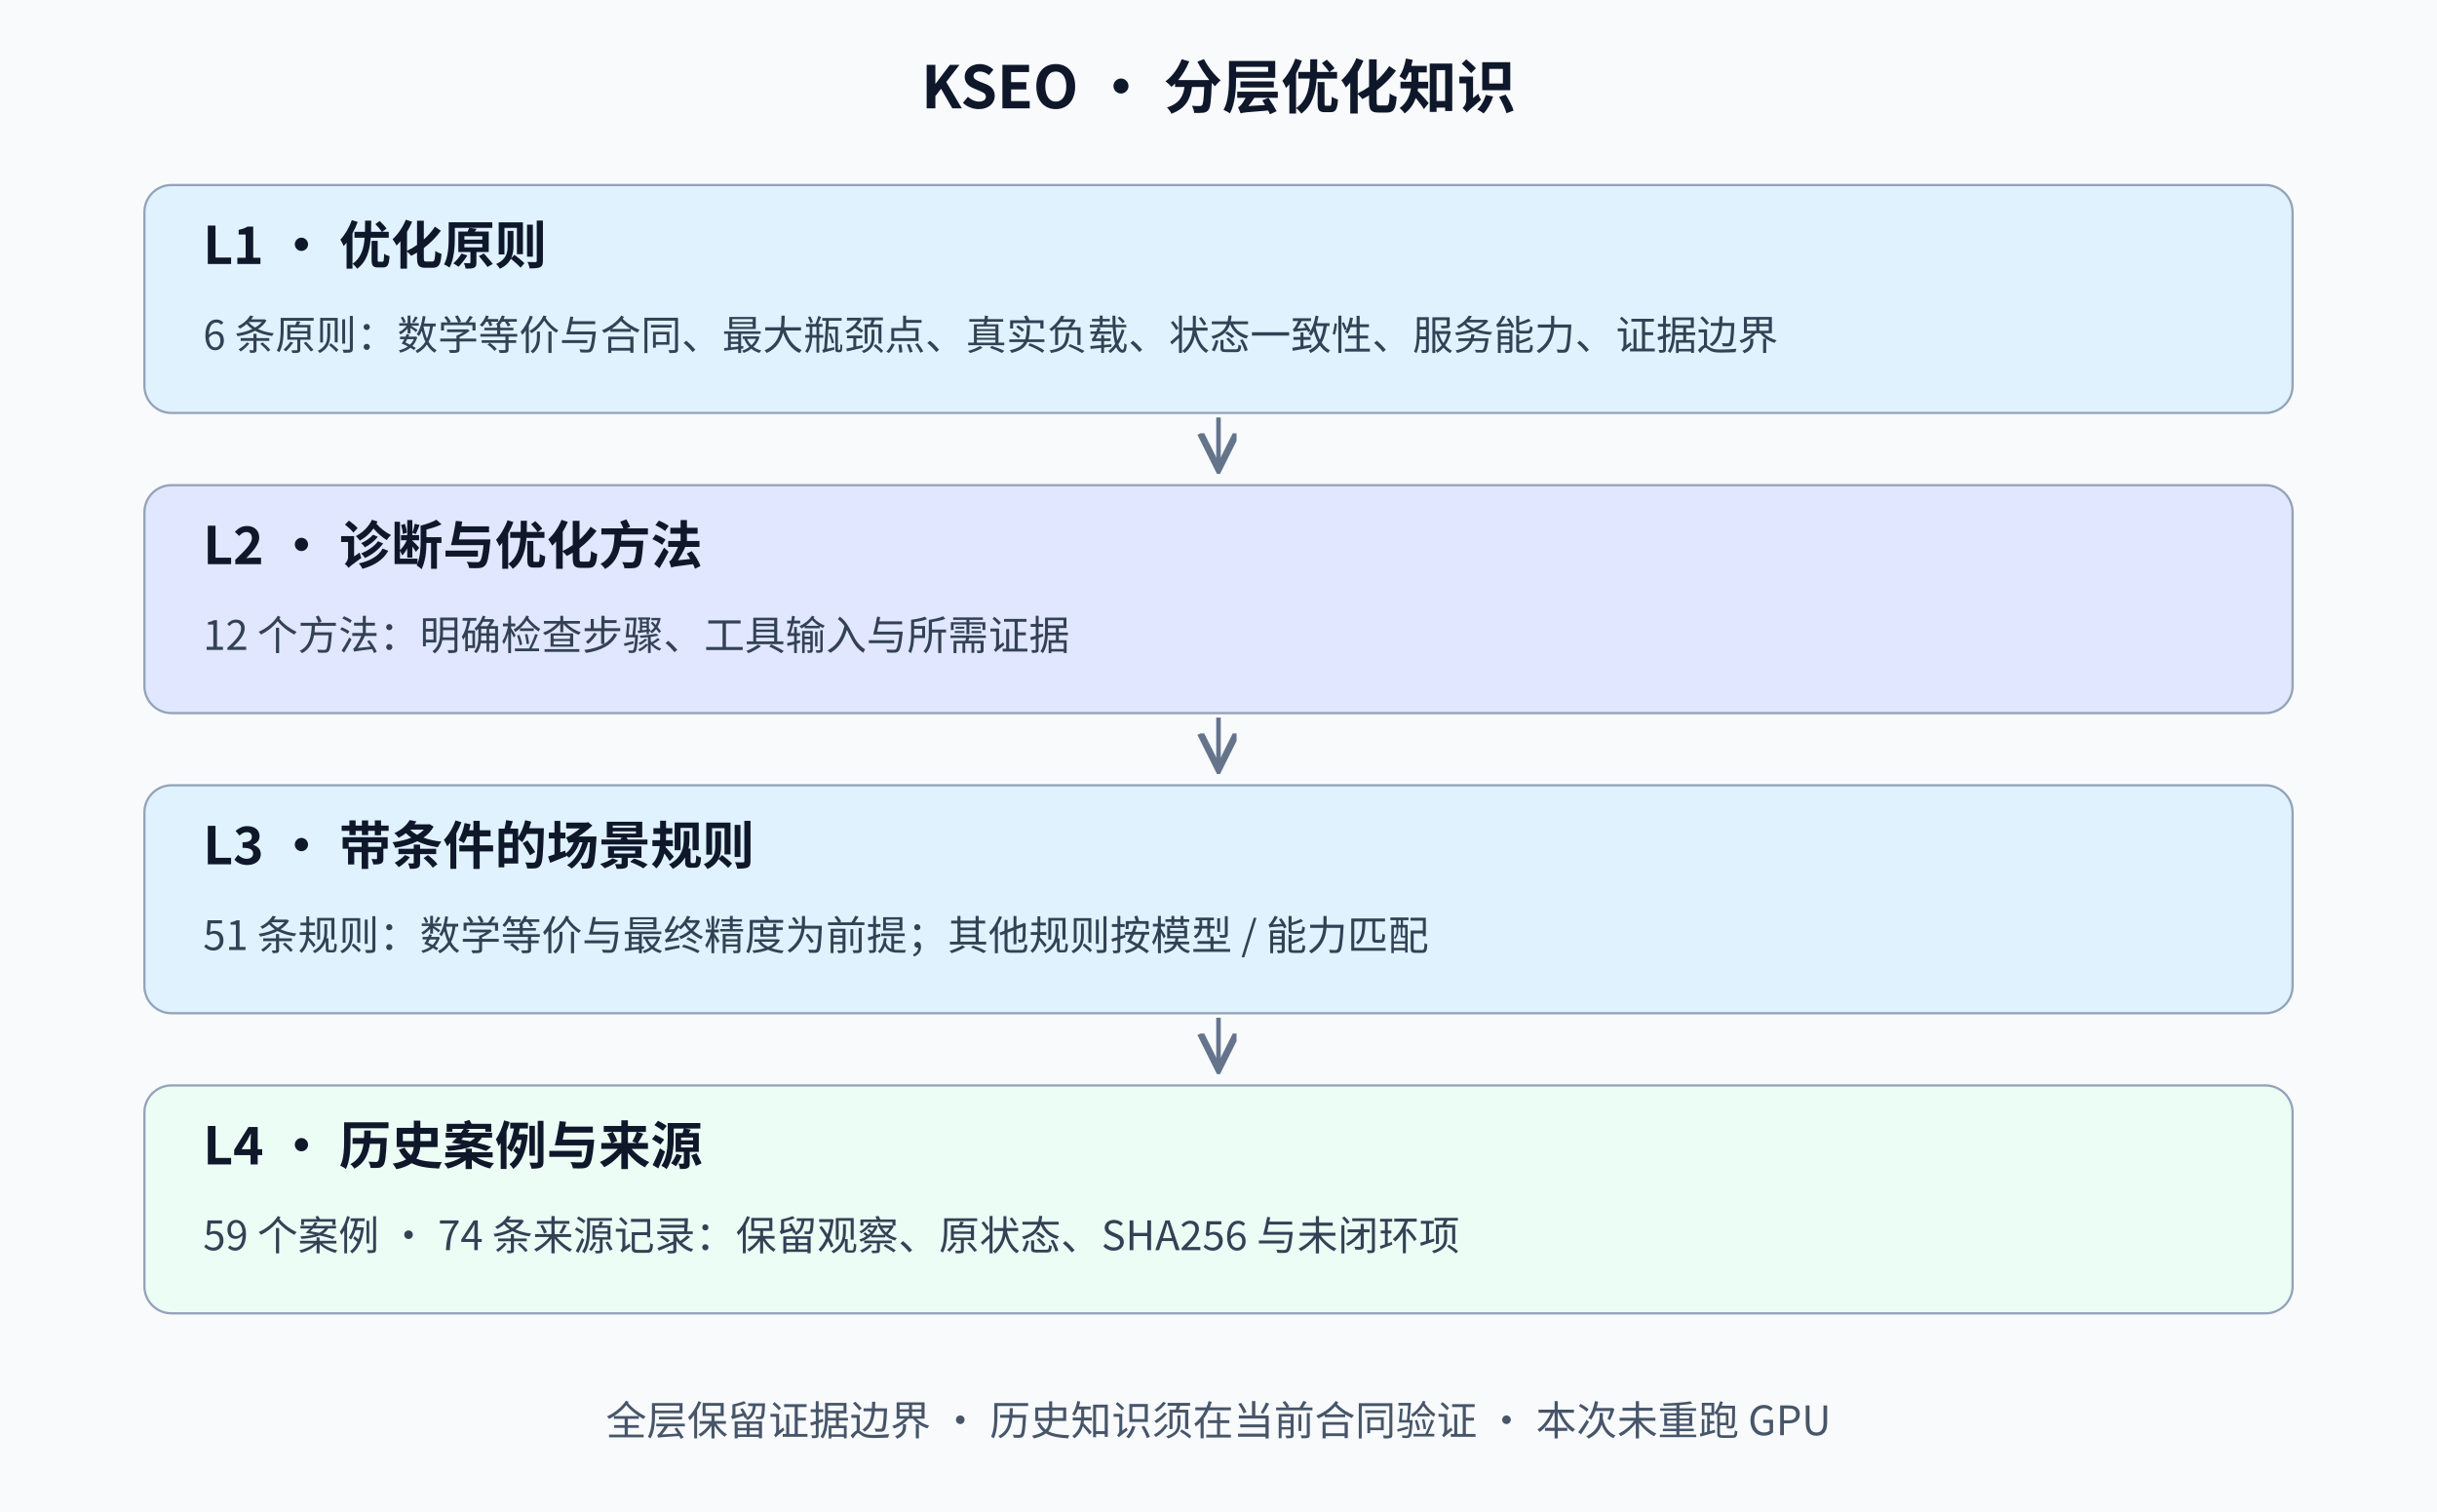
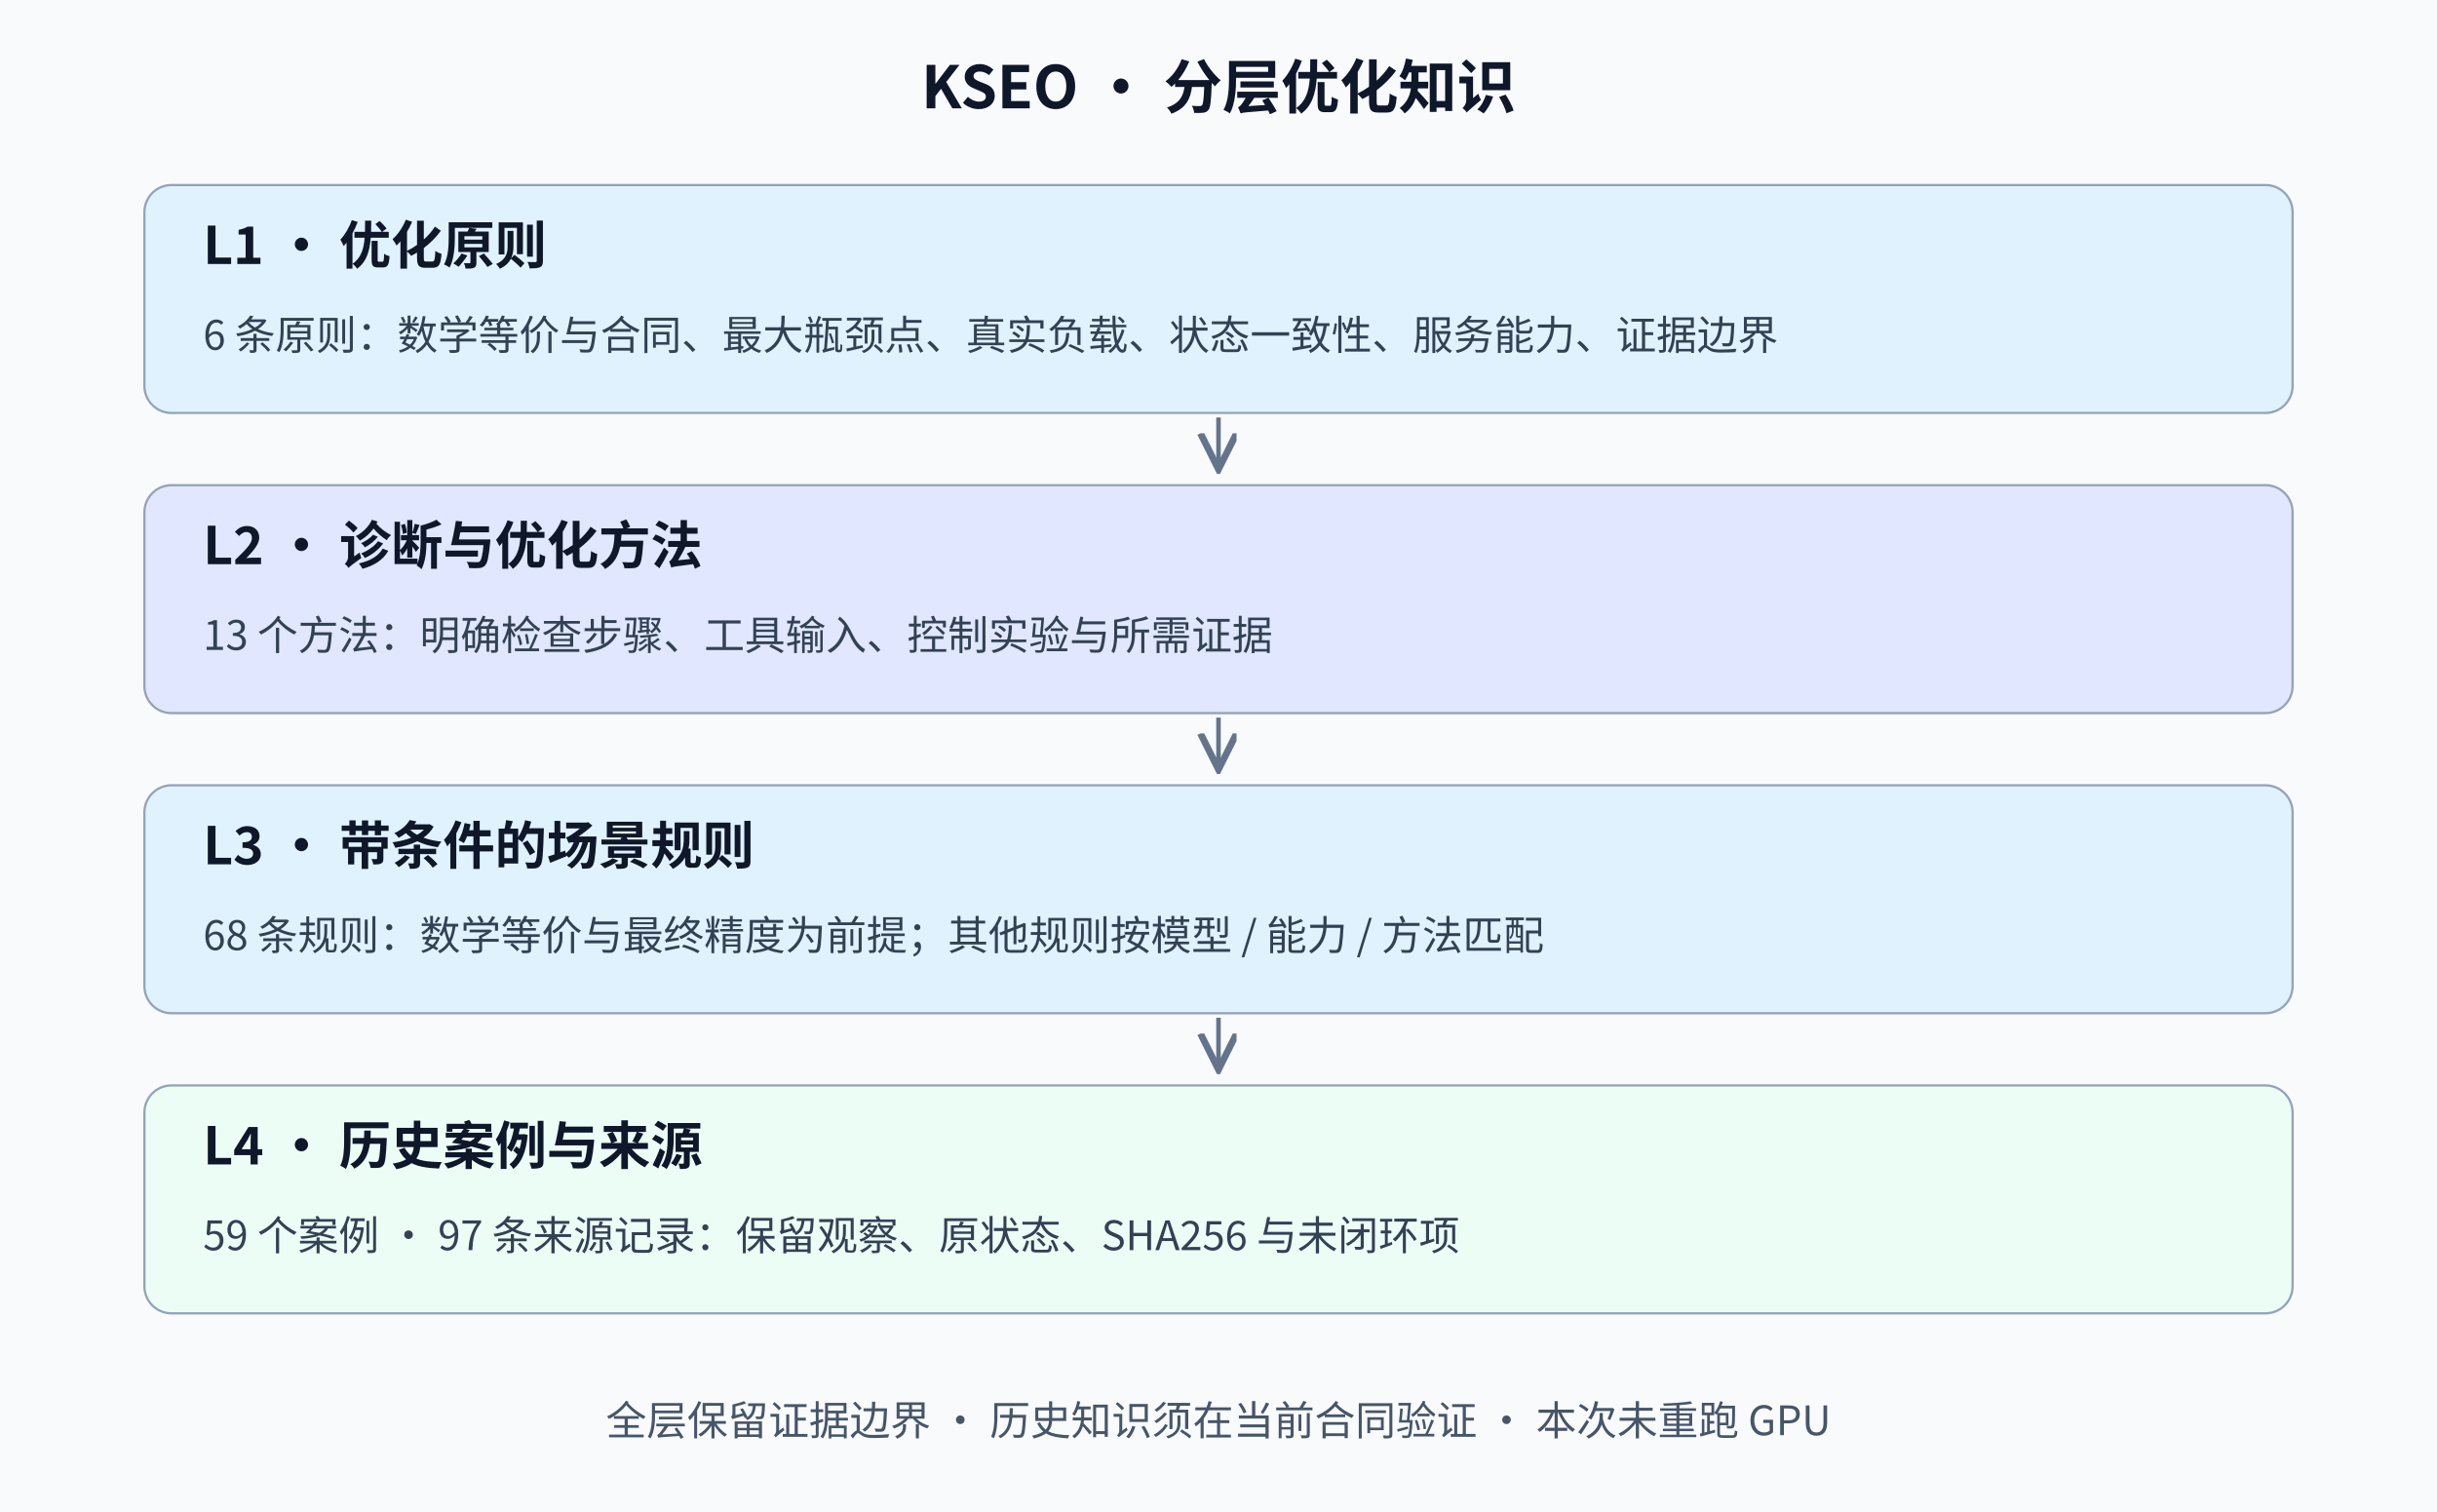
<svg xmlns="http://www.w3.org/2000/svg" width="1080" height="670" viewBox="0 0 1080 670" role="img" aria-labelledby="title desc">
  <defs>
    <marker id="arrow" markerWidth="9" markerHeight="9" refX="8" refY="4" orient="auto">
      <path d="M0,0 L8,4 L0,8" fill="none" stroke="#64748b" stroke-width="1.5" />
    </marker>
  </defs>
  <rect width="1080" height="670" fill="#f8fafc" />
  <g font-family="Noto Sans CJK SC,Microsoft YaHei,sans-serif">
    <text x="540" y="48" text-anchor="middle" font-size="26" font-weight="700" fill="#0f172a">KSEO · 分层优化知识</text>
    <rect x="64" y="82" width="952" height="101" rx="12" fill="#e0f2fe" stroke="#94a3b8" />
    <text x="90" y="117" font-size="23" font-weight="700" fill="#0f172a">L1 · 优化原则</text>
    <text x="90" y="155" font-size="18" fill="#334155">6 条原则：数学等价与合同、最大瓶颈点、真实负载、状态一致性、服务能力、证据边界</text>
    <path d="M540,185 L540,208" fill="none" stroke="#64748b" stroke-width="2" marker-end="url(#arrow)" />
    <rect x="64" y="215" width="952" height="101" rx="12" fill="#e0e7ff" stroke="#94a3b8" />
    <text x="90" y="250" font-size="23" font-weight="700" fill="#0f172a">L2 · 诊断与优化方法</text>
-     <text x="90" y="288" font-size="18" fill="#334155">12 个方法：明确检查步骤、工具输入与所需证据</text>
+     <text x="90" y="288" font-size="18" fill="#334155">13 个方法：明确检查步骤、工具输入、控制实验与所需证据</text>
    <path d="M540,318 L540,341" fill="none" stroke="#64748b" stroke-width="2" marker-end="url(#arrow)" />
    <rect x="64" y="348" width="952" height="101" rx="12" fill="#e0f2fe" stroke="#94a3b8" />
    <text x="90" y="383" font-size="23" font-weight="700" fill="#0f172a">L3 · 带条件的场景规则</text>
-     <text x="90" y="421" font-size="18" fill="#334155">51 条规则：数学等价与最终精度为前提；其他规则按模型 / 能力匹配</text>
+     <text x="90" y="421" font-size="18" fill="#334155">68 条规则：数学等价与最终精度为前提；其他规则按模型 / 能力 / 方法匹配</text>
    <path d="M540,451 L540,474" fill="none" stroke="#64748b" stroke-width="2" marker-end="url(#arrow)" />
    <rect x="64" y="481" width="952" height="101" rx="12" fill="#ecfdf5" stroke="#94a3b8" />
    <text x="90" y="516" font-size="23" font-weight="700" fill="#0f172a">L4 · 历史案例与来源</text>
-     <text x="90" y="554" font-size="18" fill="#334155">59 个案例 · 74 条来源记录：保留观察、原状态、SHA256 与未闭环项</text>
+     <text x="90" y="554" font-size="18" fill="#334155">59 个案例 · 97 条来源记录：保留观察、原状态、SHA256 与未闭环项</text>
    <text x="540" y="636" text-anchor="middle" font-size="18" fill="#475569">全层保留证据边界 · 历史知识须在当前合同验证 · 本次未重跑 GPU</text>
  </g>
</svg>
